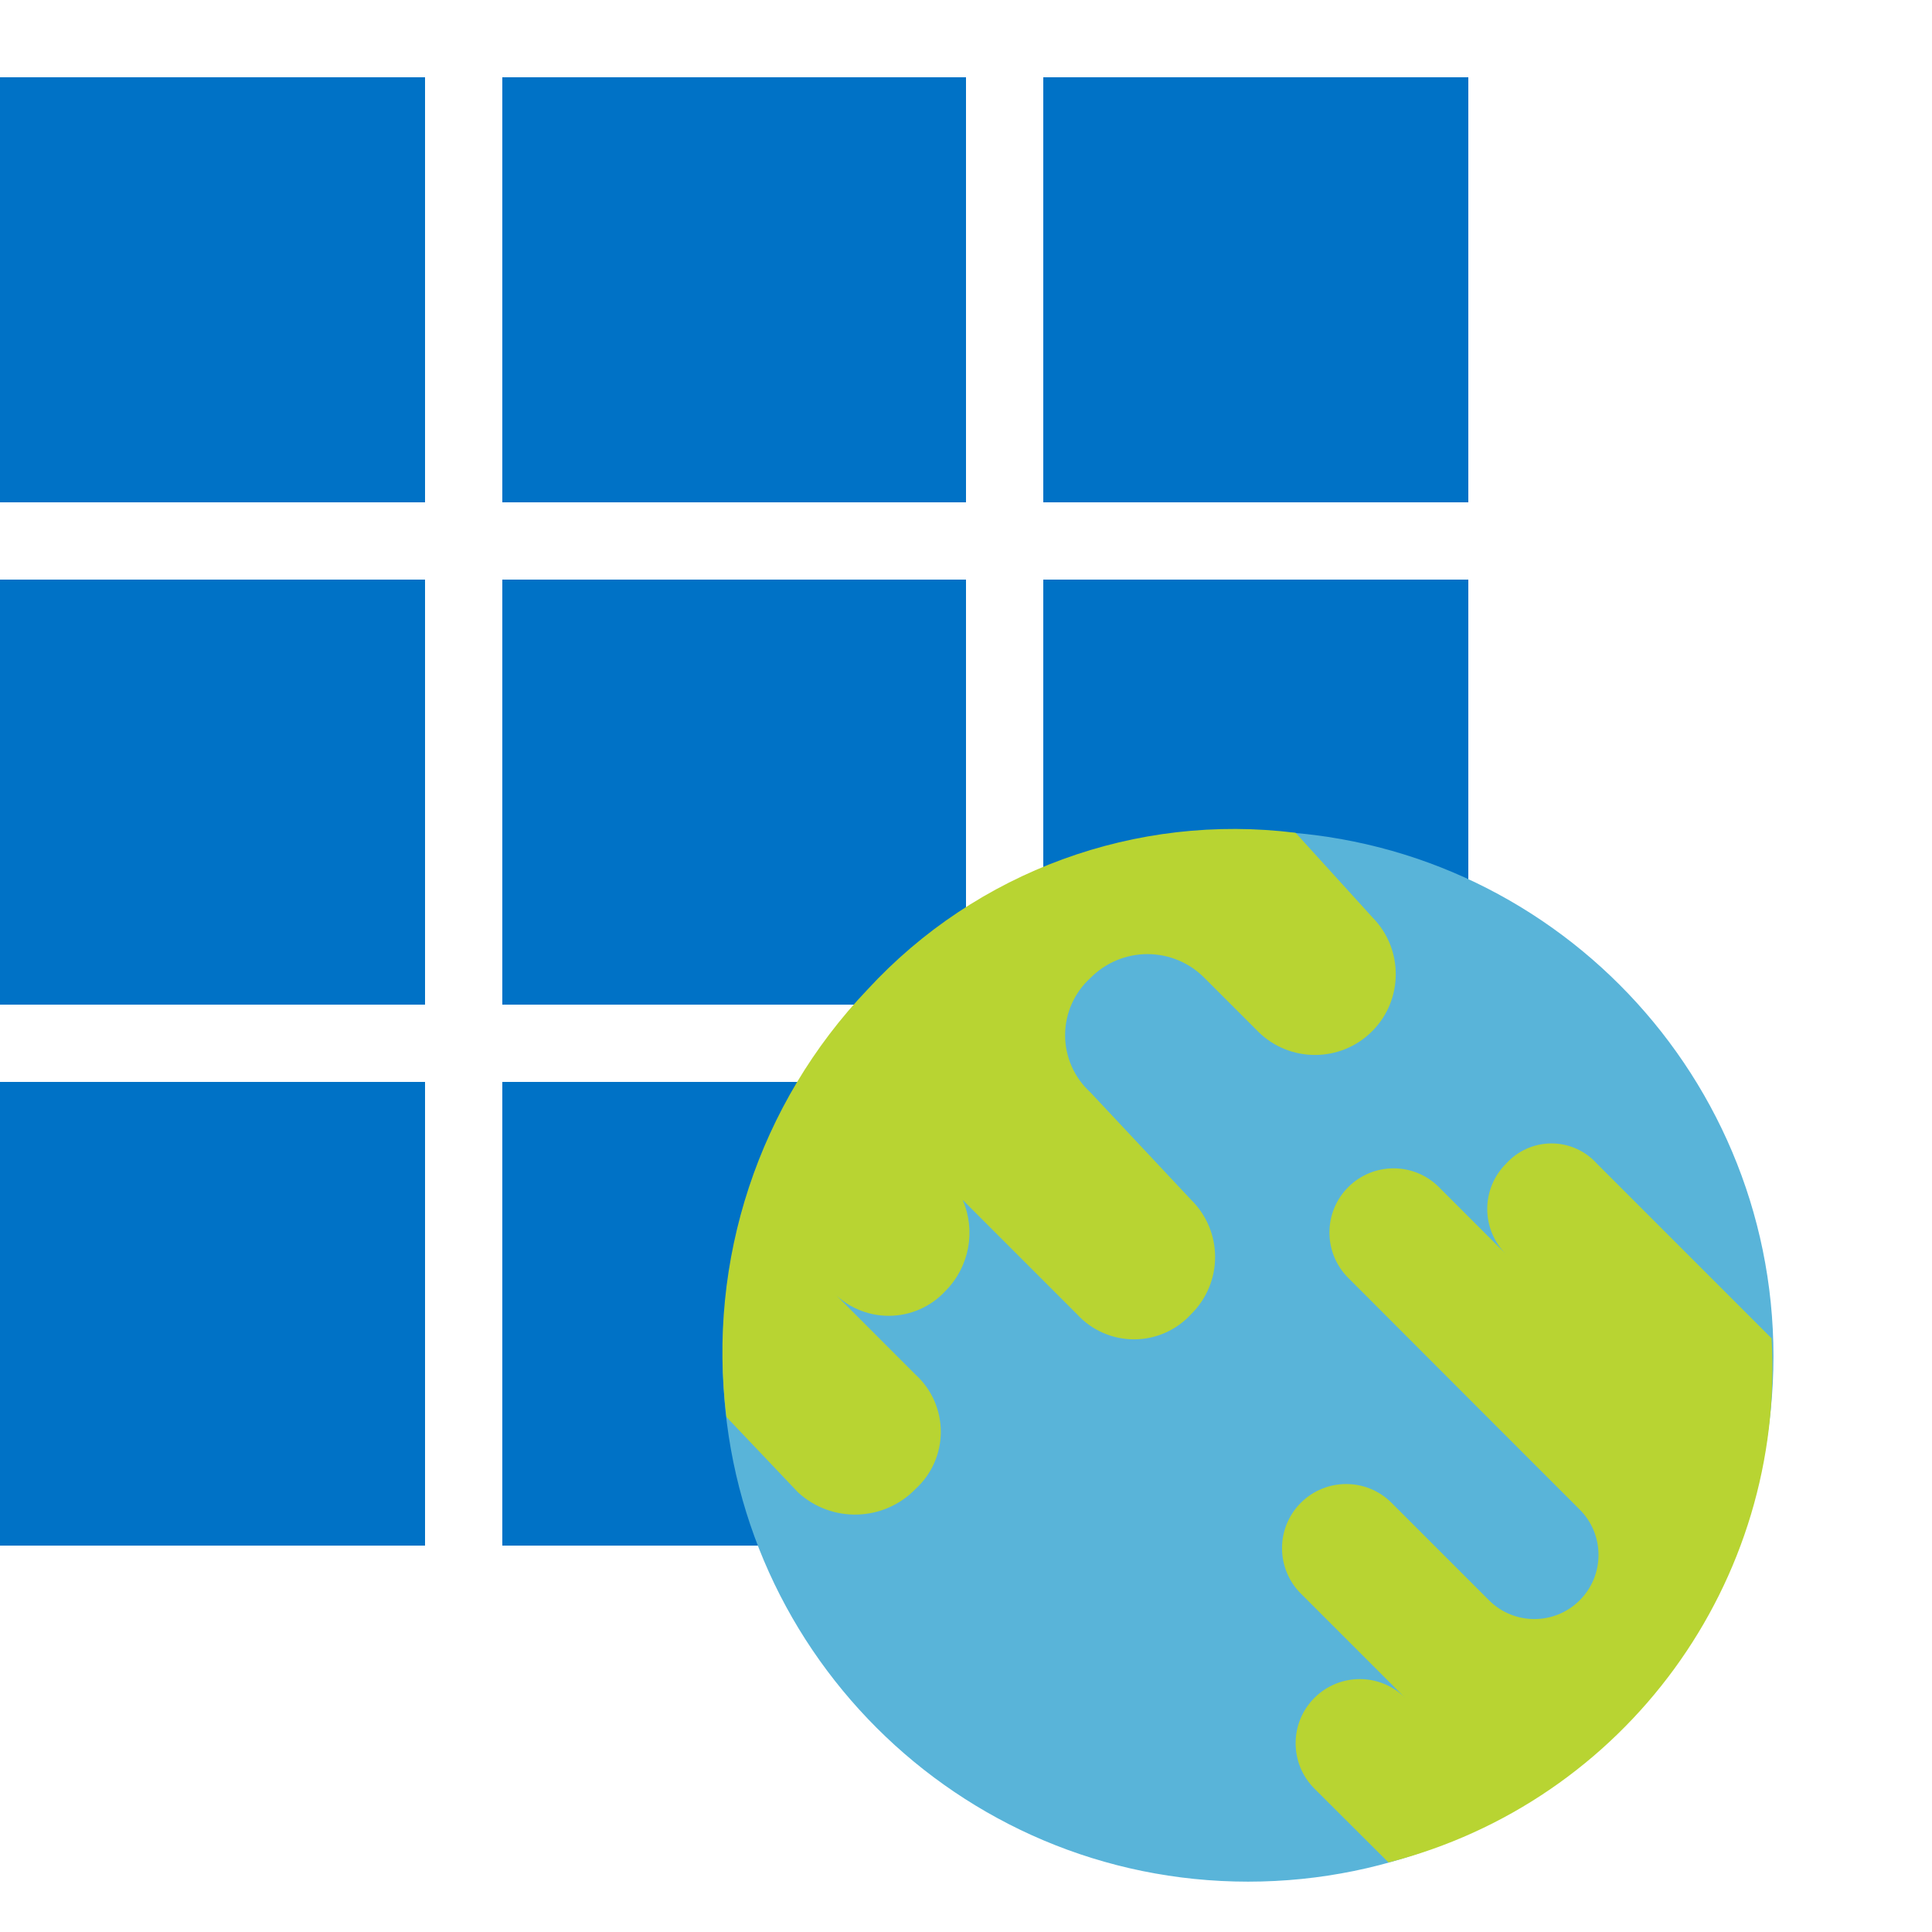
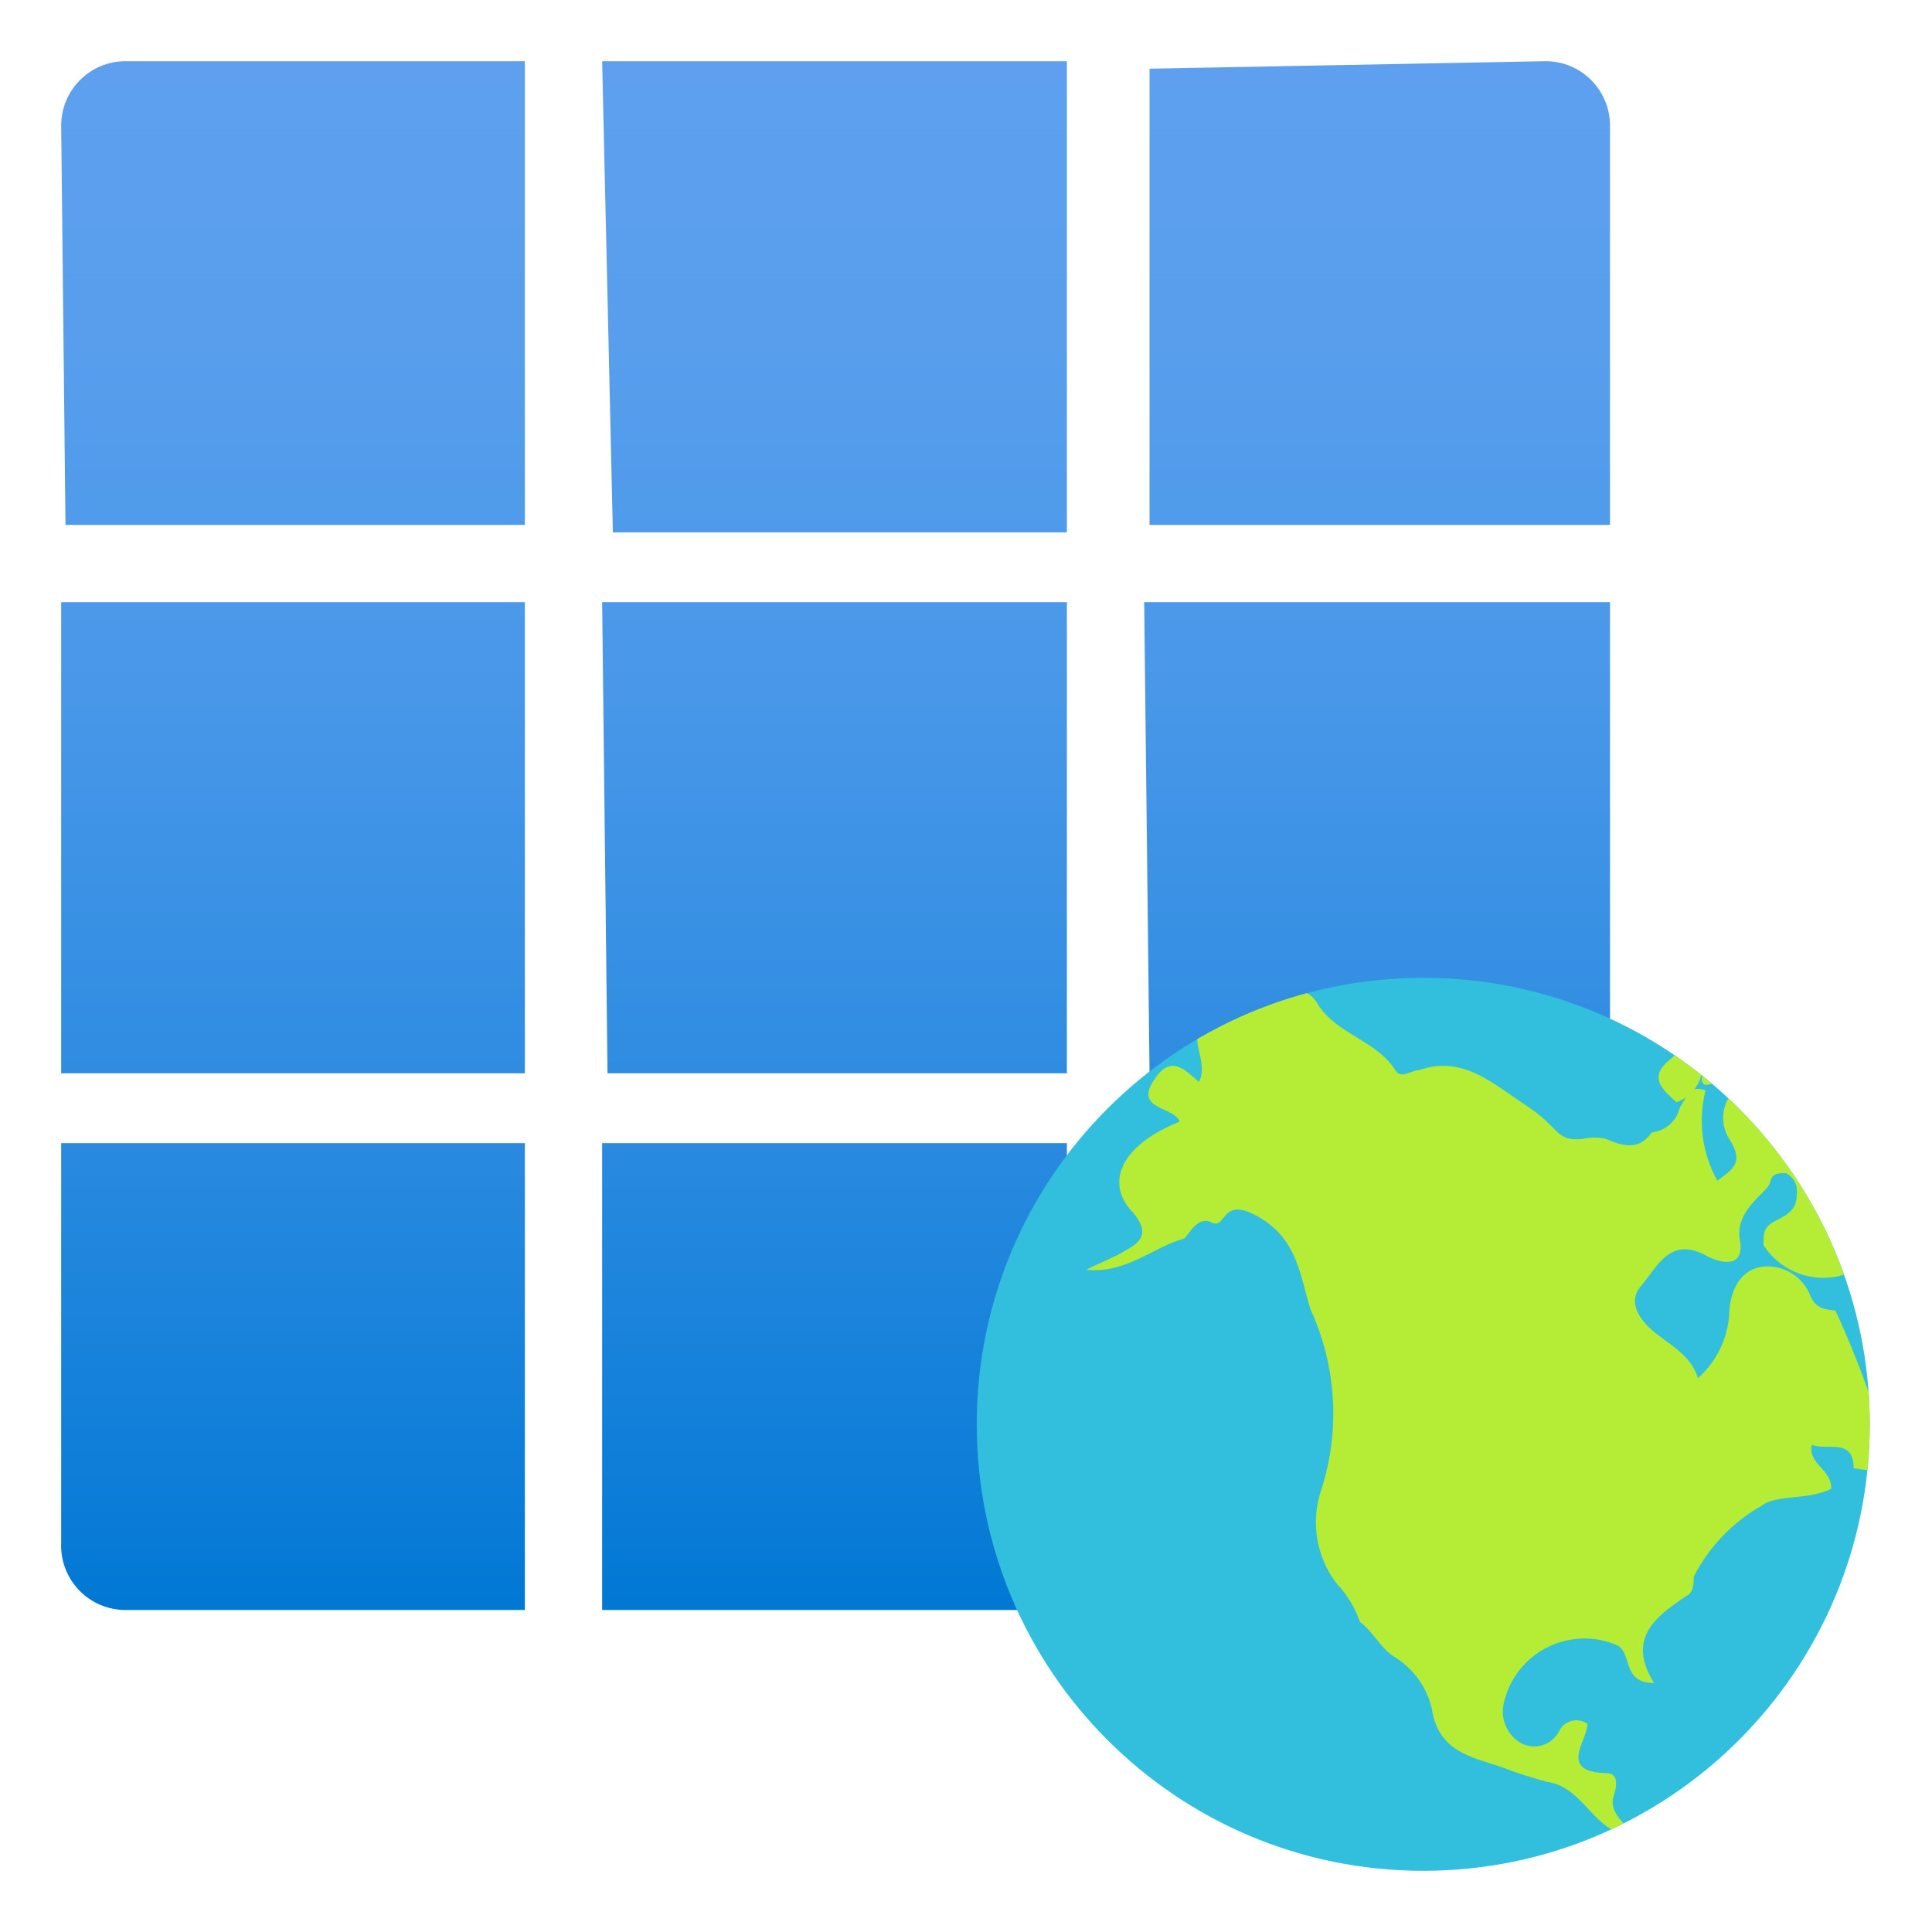
- <svg viewBox="0 0 50 50" class="fxs-portal-svg" role="presentation" focusable="false" id="FxSymbol0-0c1" data-type="1">
+ <svg xmlns="http://www.w3.org/2000/svg" viewBox="0 0 18 18" class="" role="presentation" focusable="false" id="FxSymbol0-0b6" data-type="1">
  <g>
-     <path d="M0 2h11v11H0zm13 0h12v11H13zm14 0h11v11H27zM0 15h11v11H0zm13 0h12v11H13zm14 0h11v11H27zM0 28h11v12H0zm13 0h12v12H13zm14 0h11v12H27z" class="msportalfx-svg-c19" fill="#0072c6" />
-     <circle cx="32.3" cy="35.1" r="13.5" stroke="#59b4d9" stroke-miterlimit="10" stroke-width=".194" class="msportalfx-svg-c15" fill="#59b4d9" />
-     <path d="M45.849 34.636l-4.522-4.522a1.581 1.581 0 0 0-2.348 0 1.653 1.653 0 0 0 0 2.348l-1.739-1.739a1.66 1.66 0 0 0-2.348 2.348l3.908 3.913.783.783 1.3 1.3a1.66 1.66 0 0 1-2.348 2.348l-1.3-1.3-.522-.522-.7-.7a1.66 1.66 0 0 0-2.348 2.348l2.7 2.7a1.66 1.66 0 1 0-2.348 2.348l1.917 1.911a13.213 13.213 0 0 0 9.914-13.567zm-22.154 3.897a2 2 0 0 0 0-2.957L21.521 33.4a2 2 0 0 0 2.957 0 2.137 2.137 0 0 0 .435-2.348l2.957 2.957a2 2 0 0 0 2.957 0 2.073 2.073 0 0 0 0-2.957l-2.609-2.783a2 2 0 0 1 0-2.957 2.073 2.073 0 0 1 2.957 0l1.391 1.391a2.091 2.091 0 0 0 2.957-2.957l-1.993-2.193a12.889 12.889 0 0 0-11.076 4.053A13.6 13.6 0 0 0 18.8 36.671l1.851 1.949a2.179 2.179 0 0 0 3.044-.087z" class="msportalfx-svg-c13" fill="#b8d432" />
+     <path fill="url(#8fb9fb97-5332-4186-952c-624f542b20cb)" d="M5.61 10.65h4.33V15H5.61zm-5-5.76h4.28V.57H1.17a.6.6 0 00-.6.6zM1.17 15h3.72v-4.35H.57v3.72a.6.6 0 00.6.63zm-.6-5h4.32V5.61H.57zm10.09 5h3.72a.6.6 0 00.6-.6v-3.75h-4.32zm-5-5h4.28V5.61H5.61zm5.05 0H15V5.61h-4.34zm0-9.36v4.25H15V1.17a.6.6 0 00-.6-.6zm-5 4.32h4.23V.57H5.61z" />
+     <path fill="url(#8fb9fb97-5332-4186-952c-624f542b20cc)" d="M10.66 15h4.15a.59.59 0 01-.18-.29h-4z" opacity=".95" />
+     <circle cx="13.26" cy="13.27" r="4.16" fill="#32bedd" />
+     <g fill="#b4ec36" clip-path="url(#8fb9fb97-5332-4186-952c-624f542b20cd)">
+       <path d="M17.06 13.87c-.21.11-.51.05-.65.16a1.6 1.6 0 00-.63.66c0 .06 0 .15-.07.18-.28.19-.56.39-.3.81-.3 0-.2-.27-.34-.35a.77.77 0 00-1.06.54.34.34 0 00.16.37.26.26 0 00.36-.12.18.18 0 01.26-.06c0 .16-.28.45.18.46.12 0 .09.14.06.23s.06.24.19.3 0 0 0 .05c-.37 0-.45-.45-.81-.5a4.28 4.28 0 01-.43-.14c-.27-.09-.58-.14-.64-.54a.77.77 0 00-.36-.49c-.12-.08-.19-.23-.31-.32a1 1 0 00-.22-.36.94.94 0 01-.14-.87 2.32 2.32 0 00-.1-1.68c-.1-.32-.12-.65-.48-.86s-.3.12-.44.05-.22.13-.26.15c-.29.08-.54.33-.91.29.14-.07.25-.11.35-.17s.29-.14.07-.38-.14-.59.45-.83c-.05-.14-.41-.11-.25-.37s.28-.13.43 0c.1-.19-.12-.43.05-.54a2.86 2.86 0 01.72-.29.25.25 0 01.34.11c.18.28.54.33.72.61.05.09.15 0 .22 0 .41-.14.68.12 1 .33s.27.34.53.31a.49.49 0 01.21 0c.16.07.31.11.43-.06a.3.3 0 00.26-.23c.06-.09.09-.22.24-.16A1.15 1.15 0 0016 11c.13-.1.26-.16.11-.39a.37.37 0 01.25-.56.54.54 0 01.63.23c.19.34.25.73.47 1 .07.09 0 .13 0 .2s-.18 0-.28-.06l.07.43a.66.66 0 01-.82-.25c0-.12 0-.17.12-.23s.19-.11.19-.24a.19.19 0 00-.1-.2c-.08 0-.13 0-.15.09s-.33.25-.28.53-.19.22-.33.14c-.33-.17-.45.13-.59.29s0 .34.16.46.31.21.37.4a.88.88 0 00.29-.58c0-.18.07-.43.32-.46a.43.43 0 01.44.28c.05.11.13.12.23.13a8.79 8.79 0 01.54 1.52l-.37-.05c0-.29-.25-.16-.39-.22-.04.18.19.23.18.41z" />
+       <path d="M15.62 10.27c-.13-.12-.27-.23-.06-.4s.2-.29.3 0a.37.37 0 01-.24.4z" />
+       <path d="M15.93 9.87c.11-.11.25-.1.27 0s-.13.19-.26.23-.09-.1-.01-.23zm-.77-.93l-.35.06c0-.25.25-.27.42-.23s-.02.12-.07.17z" />
+     </g>
  </g>
  <defs>
-     <linearGradient id="a" x1="9" y1="16.39" x2="9" y2="-1.94" gradientUnits="userSpaceOnUse">
-       <stop offset="0" stop-color="#0078d4" />
-       <stop offset=".16" stop-color="#1380da" />
-       <stop offset=".53" stop-color="#3c91e5" />
-       <stop offset=".82" stop-color="#559cec" />
-       <stop offset="1" stop-color="#5ea0ef" />
+     <linearGradient id="8fb9fb97-5332-4186-952c-624f542b20cb" x1="-6784.85" x2="-6784.85" y1="1118.78" y2="1089.98" gradientTransform="matrix(.5 0 0 -.5 3400.41 559.99)" gradientUnits="userSpaceOnUse">
+       <stop offset="0" stop-color="#5ea0ef" />
+       <stop offset=".18" stop-color="#589eed" />
+       <stop offset=".41" stop-color="#4897e9" />
+       <stop offset=".66" stop-color="#2e8ce1" />
+       <stop offset=".94" stop-color="#0a7cd7" />
+       <stop offset="1" stop-color="#0078d4" />
    </linearGradient>
-     <linearGradient id="b" x1="9.88" y1="7.11" x2="9.99" y2="17.27" gradientUnits="userSpaceOnUse">
-       <stop offset="0" stop-color="#32d4f5" />
-       <stop offset=".32" stop-color="#31d1f3" />
-       <stop offset=".53" stop-color="#2ec9eb" />
-       <stop offset=".7" stop-color="#29bade" />
-       <stop offset=".86" stop-color="#22a5cb" />
-       <stop offset="1" stop-color="#198ab3" />
-       <stop offset="1" stop-color="#198ab3" />
+     <linearGradient id="8fb9fb97-5332-4186-952c-624f542b20cc" x1="-1.47" x2="17.16" y1="14.91" y2="14.8" gradientUnits="userSpaceOnUse">
+       <stop offset="0" stop-color="#449cdd" stop-opacity=".15" />
+       <stop offset=".16" stop-color="#2870ab" stop-opacity="0" />
+       <stop offset=".18" stop-color="#2469a3" stop-opacity=".06" />
+       <stop offset=".23" stop-color="#1a5991" stop-opacity=".19" />
+       <stop offset=".28" stop-color="#144f86" stop-opacity=".27" />
+       <stop offset=".34" stop-color="#124c82" stop-opacity=".3" />
+       <stop offset=".76" stop-color="#002851" stop-opacity=".35" />
+       <stop offset=".9" stop-color="#2f7ab6" stop-opacity="0" />
+       <stop offset="1" stop-color="#449cdd" stop-opacity="0" />
    </linearGradient>
-     <radialGradient id="c" cx="9.43" cy="7.03" r="7.27" gradientUnits="userSpaceOnUse">
-       <stop offset="0" stop-color="#f2f2f2" />
-       <stop offset=".58" stop-color="#eee" />
-       <stop offset="1" stop-color="#e6e6e6" />
-     </radialGradient>
+     <clipPath id="8fb9fb97-5332-4186-952c-624f542b20cd">
+       <circle cx="13.26" cy="13.27" r="4.16" fill="none" />
+     </clipPath>
  </defs>
</svg>
